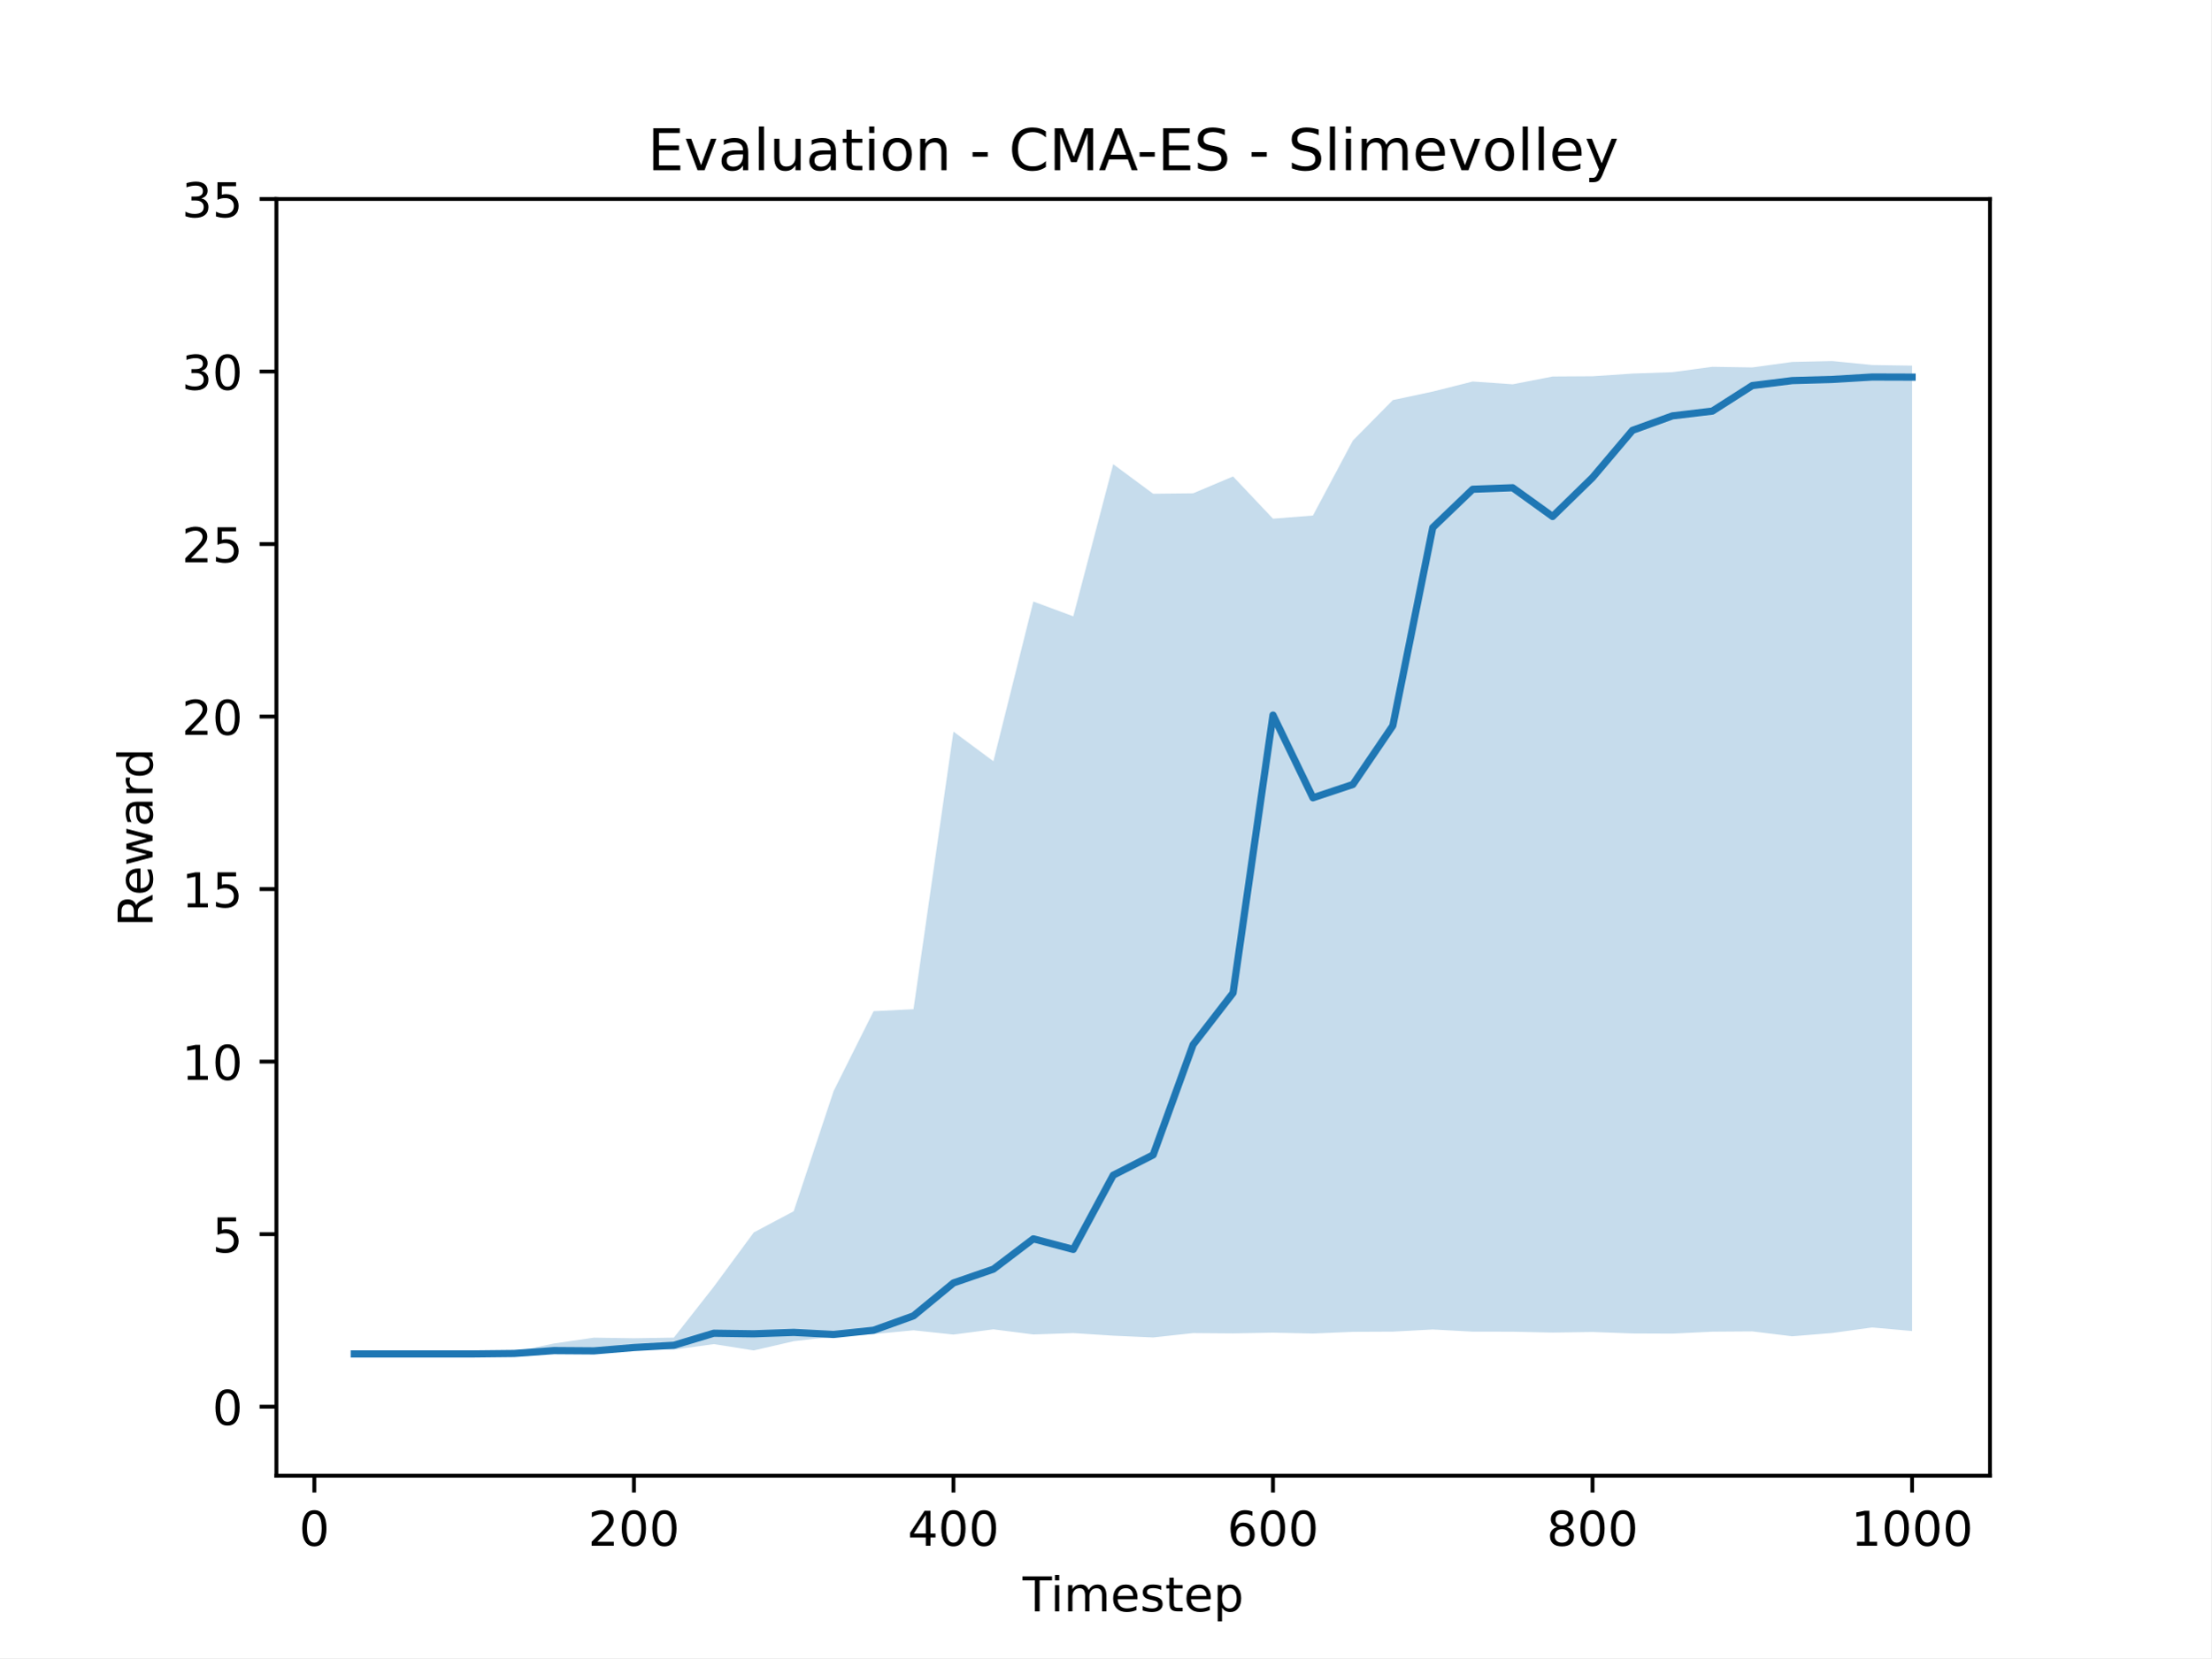
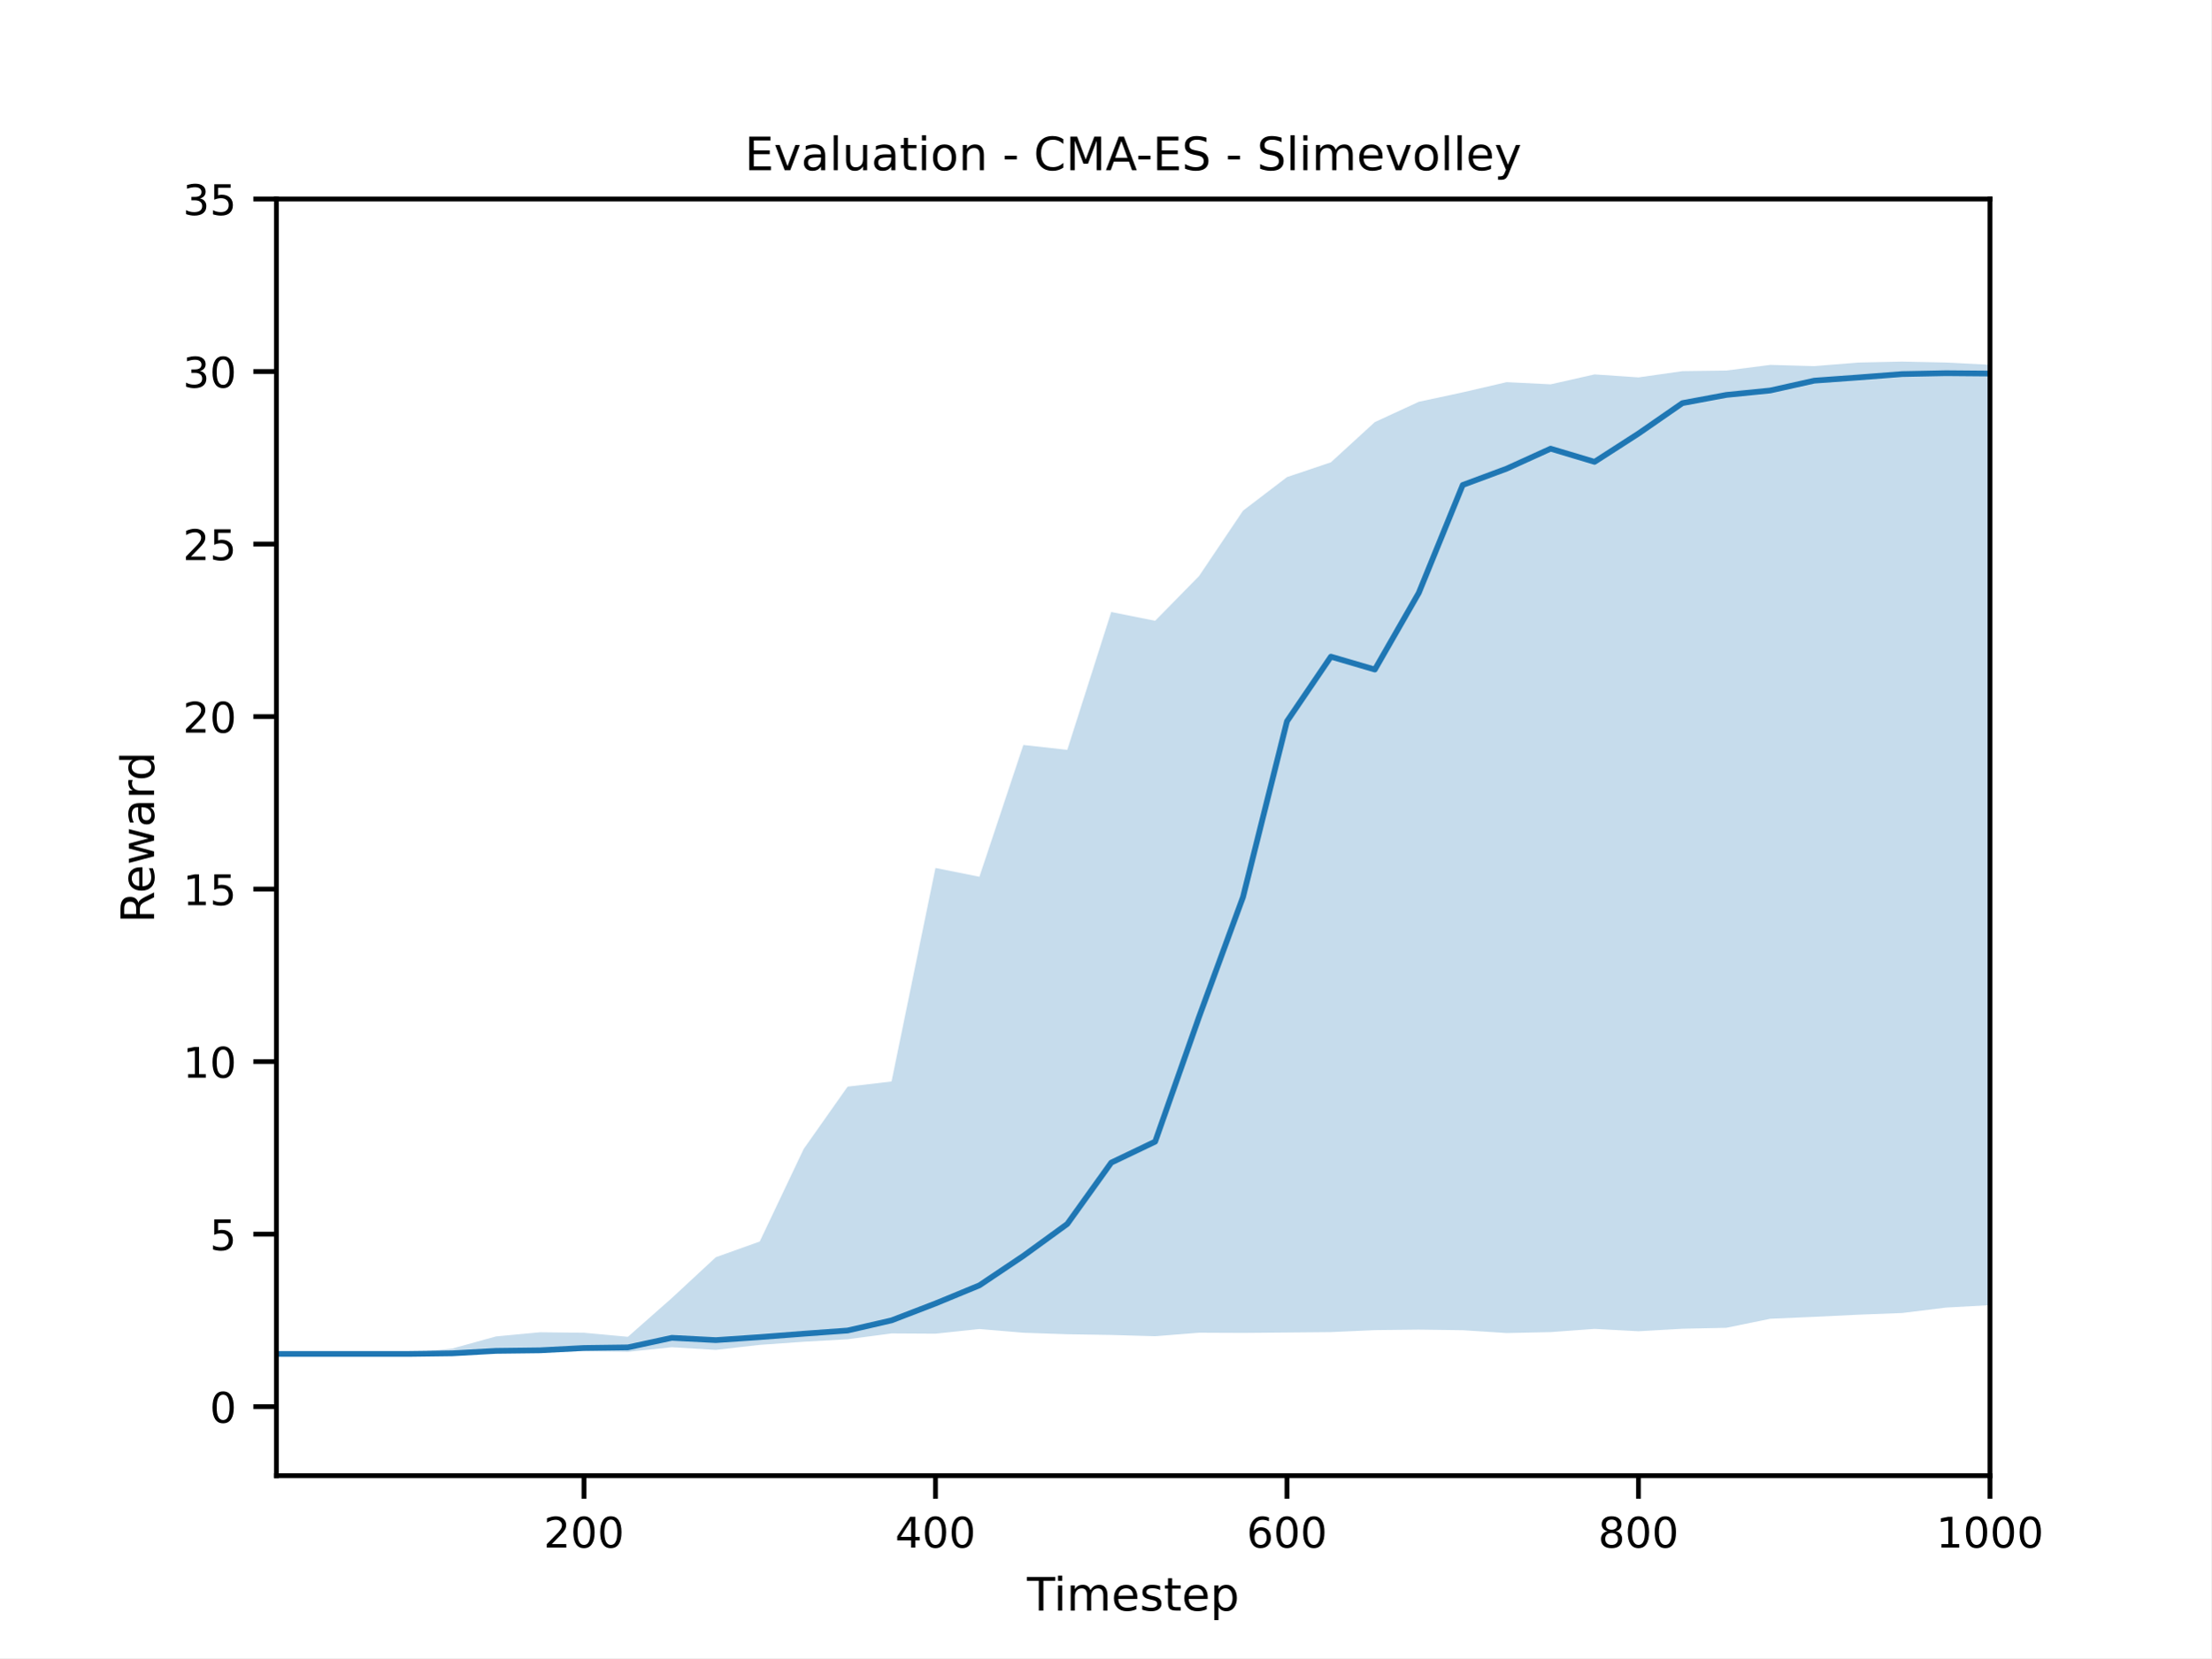
<svg xmlns="http://www.w3.org/2000/svg" xmlns:xlink="http://www.w3.org/1999/xlink" height="345.6pt" version="1.1" viewBox="0 0 460.8 345.6" width="460.8pt">
  <defs>
    <style type="text/css">*{stroke-linecap:butt;stroke-linejoin:round;}</style>
  </defs>
  <g id="figure_1">
    <g id="patch_1">
      <path d="M 0 345.6  L 460.8 345.6  L 460.8 0  L 0 0  z " style="fill:#ffffff;" />
    </g>
    <g id="axes_1">
      <g id="patch_2">
        <path d="M 57.6 307.584  L 414.72 307.584  L 414.72 41.472  L 57.6 41.472  z " style="fill:#ffffff;" />
      </g>
      <g id="PolyCollection_1">
-         <path clip-path="url(#p8dcc3ff7fc)" d="M 73.833 282.201  L 73.833 282.201  L 82.157 282.201  L 90.482 282.227  L 98.806 282.201  L 107.131 282.184  L 115.455 281.865  L 123.78 281.854  L 132.104 281.08  L 140.429 281.316  L 148.753 280.155  L 157.077 281.472  L 165.402 279.553  L 173.726 278.596  L 182.051 278.079  L 190.375 277.274  L 198.7 278.168  L 207.024 277.074  L 215.349 278.146  L 223.673 277.858  L 231.998 278.399  L 240.322 278.771  L 248.647 277.857  L 256.971 277.925  L 265.296 277.768  L 273.62 277.953  L 281.945 277.597  L 290.269 277.556  L 298.594 277.105  L 306.918 277.559  L 315.243 277.571  L 323.567 277.753  L 331.891 277.629  L 340.216 277.935  L 348.54 277.971  L 356.865 277.564  L 365.189 277.504  L 373.514 278.527  L 381.838 277.838  L 390.163 276.682  L 398.487 277.43  L 398.487 76.208  L 398.487 76.208  L 390.163 76.075  L 381.838 75.249  L 373.514 75.435  L 365.189 76.581  L 356.865 76.448  L 348.54 77.567  L 340.216 77.86  L 331.891 78.419  L 323.567 78.472  L 315.243 80.097  L 306.918 79.514  L 298.594 81.61  L 290.269 83.387  L 281.945 91.821  L 273.62 107.45  L 265.296 108.109  L 256.971 99.3  L 248.647 102.817  L 240.322 102.911  L 231.998 96.75  L 223.673 128.456  L 215.349 125.372  L 207.024 158.663  L 198.7 152.49  L 190.375 210.35  L 182.051 210.761  L 173.726 227.406  L 165.402 252.462  L 157.077 256.891  L 148.753 268.188  L 140.429 278.798  L 132.104 278.937  L 123.78 278.807  L 115.455 280.024  L 107.131 281.782  L 98.806 281.951  L 90.482 282.177  L 82.157 282.201  L 73.833 282.201  z " style="fill:#1f77b4;fill-opacity:0.25;" />
+         <path clip-path="url(#p206115d050)" d="M 57.6 282.201  L 57.6 282.201  L 66.757 282.201  L 75.914 282.201  L 85.071 282.201  L 94.228 282.182  L 103.385 282.029  L 112.542 281.901  L 121.698 281.601  L 130.855 281.766  L 140.012 280.81  L 149.169 281.365  L 158.326 280.314  L 167.483 279.669  L 176.64 279.146  L 185.797 277.93  L 194.954 277.984  L 204.111 277.009  L 213.268 277.787  L 222.425 278.103  L 231.582 278.248  L 240.738 278.513  L 249.895 277.782  L 259.052 277.823  L 268.209 277.741  L 277.366 277.656  L 286.523 277.24  L 295.68 277.134  L 304.837 277.258  L 313.994 277.853  L 323.151 277.656  L 332.308 276.982  L 341.465 277.478  L 350.622 276.954  L 359.778 276.756  L 368.935 274.873  L 378.092 274.472  L 387.249 274.027  L 396.406 273.673  L 405.563 272.543  L 414.72 272.034  L 414.72 76.028  L 414.72 76.028  L 405.563 75.555  L 396.406 75.362  L 387.249 75.562  L 378.092 76.307  L 368.935 76.048  L 359.778 77.227  L 350.622 77.354  L 341.465 78.659  L 332.308 78.033  L 323.151 80.104  L 313.994 79.646  L 304.837 81.771  L 295.68 83.741  L 286.523 87.968  L 277.366 96.354  L 268.209 99.441  L 259.052 106.434  L 249.895 120.052  L 240.738 129.385  L 231.582 127.554  L 222.425 156.289  L 213.268 155.271  L 204.111 182.742  L 194.954 180.913  L 185.797 225.415  L 176.64 226.49  L 167.483 239.485  L 158.326 258.775  L 149.169 262.051  L 140.012 270.551  L 130.855 278.634  L 121.698 277.789  L 112.542 277.686  L 103.385 278.552  L 94.228 281.087  L 85.071 282.004  L 75.914 282.185  L 66.757 282.201  L 57.6 282.201  z " style="fill:#1f77b4;fill-opacity:0.25;" />
      </g>
      <g id="matplotlib.axis_1">
        <g id="xtick_1">
          <g id="line2d_1">
            <defs>
-               <path d="M 0 0  L 0 3.5  " id="m8192f57a62" style="stroke:#000000;stroke-width:0.8;" />
+               <path d="M 0 0  L 0 4.8  " id="m06eacb002c" style="stroke:#000000;" />
            </defs>
            <g>
-               <use style="stroke:#000000;stroke-width:0.8;" x="65.508" xlink:href="#m8192f57a62" y="307.584" />
+               <use style="stroke:#000000;" x="121.698" xlink:href="#m06eacb002c" y="307.584" />
            </g>
          </g>
          <g id="text_1">
-             <g transform="translate(62.327 322.1824)scale(0.1 -0.1)">
-               <defs>
+             <g transform="translate(113.3 322.5706)scale(0.088 -0.088)">
+               <defs>
+                 <path d="M 1228 531  L 3431 531  L 3431 0  L 469 0  L 469 531  Q 828 903 1448 1529  Q 2069 2156 2228 2338  Q 2531 2678 2651 2914  Q 2772 3150 2772 3378  Q 2772 3750 2511 3984  Q 2250 4219 1831 4219  Q 1534 4219 1204 4116  Q 875 4013 500 3803  L 500 4441  Q 881 4594 1212 4672  Q 1544 4750 1819 4750  Q 2544 4750 2975 4387  Q 3406 4025 3406 3419  Q 3406 3131 3298 2873  Q 3191 2616 2906 2266  Q 2828 2175 2409 1742  Q 1991 1309 1228 531  z " id="DejaVuSans-32" transform="scale(0.015625)" />
                <path d="M 2034 4250  Q 1547 4250 1301 3770  Q 1056 3291 1056 2328  Q 1056 1369 1301 889  Q 1547 409 2034 409  Q 2525 409 2770 889  Q 3016 1369 3016 2328  Q 3016 3291 2770 3770  Q 2525 4250 2034 4250  z M 2034 4750  Q 2819 4750 3233 4129  Q 3647 3509 3647 2328  Q 3647 1150 3233 529  Q 2819 -91 2034 -91  Q 1250 -91 836 529  Q 422 1150 422 2328  Q 422 3509 836 4129  Q 1250 4750 2034 4750  z " id="DejaVuSans-30" transform="scale(0.015625)" />
              </defs>
-               <use xlink:href="#DejaVuSans-30" />
+               <use xlink:href="#DejaVuSans-32" />
+               <use x="63.623" xlink:href="#DejaVuSans-30" />
+               <use x="127.246" xlink:href="#DejaVuSans-30" />
            </g>
          </g>
        </g>
        <g id="xtick_2">
          <g id="line2d_2">
            <g>
-               <use style="stroke:#000000;stroke-width:0.8;" x="132.104" xlink:href="#m8192f57a62" y="307.584" />
+               <use style="stroke:#000000;" x="194.954" xlink:href="#m06eacb002c" y="307.584" />
            </g>
          </g>
          <g id="text_2">
-             <g transform="translate(122.5603 322.1824)scale(0.1 -0.1)">
-               <defs>
-                 <path d="M 1228 531  L 3431 531  L 3431 0  L 469 0  L 469 531  Q 828 903 1448 1529  Q 2069 2156 2228 2338  Q 2531 2678 2651 2914  Q 2772 3150 2772 3378  Q 2772 3750 2511 3984  Q 2250 4219 1831 4219  Q 1534 4219 1204 4116  Q 875 4013 500 3803  L 500 4441  Q 881 4594 1212 4672  Q 1544 4750 1819 4750  Q 2544 4750 2975 4387  Q 3406 4025 3406 3419  Q 3406 3131 3298 2873  Q 3191 2616 2906 2266  Q 2828 2175 2409 1742  Q 1991 1309 1228 531  z " id="DejaVuSans-32" transform="scale(0.015625)" />
-               </defs>
-               <use xlink:href="#DejaVuSans-32" />
+             <g transform="translate(186.5553 322.5706)scale(0.088 -0.088)">
+               <defs>
+                 <path d="M 2419 4116  L 825 1625  L 2419 1625  L 2419 4116  z M 2253 4666  L 3047 4666  L 3047 1625  L 3713 1625  L 3713 1100  L 3047 1100  L 3047 0  L 2419 0  L 2419 1100  L 313 1100  L 313 1709  L 2253 4666  z " id="DejaVuSans-34" transform="scale(0.015625)" />
+               </defs>
+               <use xlink:href="#DejaVuSans-34" />
              <use x="63.623" xlink:href="#DejaVuSans-30" />
              <use x="127.246" xlink:href="#DejaVuSans-30" />
            </g>
          </g>
        </g>
        <g id="xtick_3">
          <g id="line2d_3">
            <g>
-               <use style="stroke:#000000;stroke-width:0.8;" x="198.7" xlink:href="#m8192f57a62" y="307.584" />
+               <use style="stroke:#000000;" x="268.209" xlink:href="#m06eacb002c" y="307.584" />
            </g>
          </g>
          <g id="text_3">
-             <g transform="translate(189.1561 322.1824)scale(0.1 -0.1)">
-               <defs>
-                 <path d="M 2419 4116  L 825 1625  L 2419 1625  L 2419 4116  z M 2253 4666  L 3047 4666  L 3047 1625  L 3713 1625  L 3713 1100  L 3047 1100  L 3047 0  L 2419 0  L 2419 1100  L 313 1100  L 313 1709  L 2253 4666  z " id="DejaVuSans-34" transform="scale(0.015625)" />
-               </defs>
-               <use xlink:href="#DejaVuSans-34" />
+             <g transform="translate(259.8107 322.5706)scale(0.088 -0.088)">
+               <defs>
+                 <path d="M 2113 2584  Q 1688 2584 1439 2293  Q 1191 2003 1191 1497  Q 1191 994 1439 701  Q 1688 409 2113 409  Q 2538 409 2786 701  Q 3034 994 3034 1497  Q 3034 2003 2786 2293  Q 2538 2584 2113 2584  z M 3366 4563  L 3366 3988  Q 3128 4100 2886 4159  Q 2644 4219 2406 4219  Q 1781 4219 1451 3797  Q 1122 3375 1075 2522  Q 1259 2794 1537 2939  Q 1816 3084 2150 3084  Q 2853 3084 3261 2657  Q 3669 2231 3669 1497  Q 3669 778 3244 343  Q 2819 -91 2113 -91  Q 1303 -91 875 529  Q 447 1150 447 2328  Q 447 3434 972 4092  Q 1497 4750 2381 4750  Q 2619 4750 2861 4703  Q 3103 4656 3366 4563  z " id="DejaVuSans-36" transform="scale(0.015625)" />
+               </defs>
+               <use xlink:href="#DejaVuSans-36" />
              <use x="63.623" xlink:href="#DejaVuSans-30" />
              <use x="127.246" xlink:href="#DejaVuSans-30" />
            </g>
          </g>
        </g>
        <g id="xtick_4">
          <g id="line2d_4">
            <g>
-               <use style="stroke:#000000;stroke-width:0.8;" x="265.296" xlink:href="#m8192f57a62" y="307.584" />
+               <use style="stroke:#000000;" x="341.465" xlink:href="#m06eacb002c" y="307.584" />
            </g>
          </g>
          <g id="text_4">
-             <g transform="translate(255.7519 322.1824)scale(0.1 -0.1)">
-               <defs>
-                 <path d="M 2113 2584  Q 1688 2584 1439 2293  Q 1191 2003 1191 1497  Q 1191 994 1439 701  Q 1688 409 2113 409  Q 2538 409 2786 701  Q 3034 994 3034 1497  Q 3034 2003 2786 2293  Q 2538 2584 2113 2584  z M 3366 4563  L 3366 3988  Q 3128 4100 2886 4159  Q 2644 4219 2406 4219  Q 1781 4219 1451 3797  Q 1122 3375 1075 2522  Q 1259 2794 1537 2939  Q 1816 3084 2150 3084  Q 2853 3084 3261 2657  Q 3669 2231 3669 1497  Q 3669 778 3244 343  Q 2819 -91 2113 -91  Q 1303 -91 875 529  Q 447 1150 447 2328  Q 447 3434 972 4092  Q 1497 4750 2381 4750  Q 2619 4750 2861 4703  Q 3103 4656 3366 4563  z " id="DejaVuSans-36" transform="scale(0.015625)" />
-               </defs>
-               <use xlink:href="#DejaVuSans-36" />
+             <g transform="translate(333.0661 322.5706)scale(0.088 -0.088)">
+               <defs>
+                 <path d="M 2034 2216  Q 1584 2216 1326 1975  Q 1069 1734 1069 1313  Q 1069 891 1326 650  Q 1584 409 2034 409  Q 2484 409 2743 651  Q 3003 894 3003 1313  Q 3003 1734 2745 1975  Q 2488 2216 2034 2216  z M 1403 2484  Q 997 2584 770 2862  Q 544 3141 544 3541  Q 544 4100 942 4425  Q 1341 4750 2034 4750  Q 2731 4750 3128 4425  Q 3525 4100 3525 3541  Q 3525 3141 3298 2862  Q 3072 2584 2669 2484  Q 3125 2378 3379 2068  Q 3634 1759 3634 1313  Q 3634 634 3220 271  Q 2806 -91 2034 -91  Q 1263 -91 848 271  Q 434 634 434 1313  Q 434 1759 690 2068  Q 947 2378 1403 2484  z M 1172 3481  Q 1172 3119 1398 2916  Q 1625 2713 2034 2713  Q 2441 2713 2670 2916  Q 2900 3119 2900 3481  Q 2900 3844 2670 4047  Q 2441 4250 2034 4250  Q 1625 4250 1398 4047  Q 1172 3844 1172 3481  z " id="DejaVuSans-38" transform="scale(0.015625)" />
+               </defs>
+               <use xlink:href="#DejaVuSans-38" />
              <use x="63.623" xlink:href="#DejaVuSans-30" />
              <use x="127.246" xlink:href="#DejaVuSans-30" />
            </g>
          </g>
        </g>
        <g id="xtick_5">
          <g id="line2d_5">
            <g>
-               <use style="stroke:#000000;stroke-width:0.8;" x="331.891" xlink:href="#m8192f57a62" y="307.584" />
+               <use style="stroke:#000000;" x="414.72" xlink:href="#m06eacb002c" y="307.584" />
            </g>
          </g>
          <g id="text_5">
-             <g transform="translate(322.3477 322.1824)scale(0.1 -0.1)">
-               <defs>
-                 <path d="M 2034 2216  Q 1584 2216 1326 1975  Q 1069 1734 1069 1313  Q 1069 891 1326 650  Q 1584 409 2034 409  Q 2484 409 2743 651  Q 3003 894 3003 1313  Q 3003 1734 2745 1975  Q 2488 2216 2034 2216  z M 1403 2484  Q 997 2584 770 2862  Q 544 3141 544 3541  Q 544 4100 942 4425  Q 1341 4750 2034 4750  Q 2731 4750 3128 4425  Q 3525 4100 3525 3541  Q 3525 3141 3298 2862  Q 3072 2584 2669 2484  Q 3125 2378 3379 2068  Q 3634 1759 3634 1313  Q 3634 634 3220 271  Q 2806 -91 2034 -91  Q 1263 -91 848 271  Q 434 634 434 1313  Q 434 1759 690 2068  Q 947 2378 1403 2484  z M 1172 3481  Q 1172 3119 1398 2916  Q 1625 2713 2034 2713  Q 2441 2713 2670 2916  Q 2900 3119 2900 3481  Q 2900 3844 2670 4047  Q 2441 4250 2034 4250  Q 1625 4250 1398 4047  Q 1172 3844 1172 3481  z " id="DejaVuSans-38" transform="scale(0.015625)" />
-               </defs>
-               <use xlink:href="#DejaVuSans-38" />
-               <use x="63.623" xlink:href="#DejaVuSans-30" />
-               <use x="127.246" xlink:href="#DejaVuSans-30" />
-             </g>
-           </g>
-         </g>
-         <g id="xtick_6">
-           <g id="line2d_6">
-             <g>
-               <use style="stroke:#000000;stroke-width:0.8;" x="398.487" xlink:href="#m8192f57a62" y="307.584" />
-             </g>
-           </g>
-           <g id="text_6">
-             <g transform="translate(385.7623 322.1824)scale(0.1 -0.1)">
+             <g transform="translate(403.522 322.5706)scale(0.088 -0.088)">
              <defs>
                <path d="M 794 531  L 1825 531  L 1825 4091  L 703 3866  L 703 4441  L 1819 4666  L 2450 4666  L 2450 531  L 3481 531  L 3481 0  L 794 0  L 794 531  z " id="DejaVuSans-31" transform="scale(0.015625)" />
              </defs>
              <use xlink:href="#DejaVuSans-31" />
              <use x="63.623" xlink:href="#DejaVuSans-30" />
              <use x="127.246" xlink:href="#DejaVuSans-30" />
              <use x="190.869" xlink:href="#DejaVuSans-30" />
            </g>
          </g>
        </g>
-         <g id="text_7">
-           <g transform="translate(213.1108 335.8606)scale(0.1 -0.1)">
+         <g id="text_6">
+           <g transform="translate(214.0327 335.6952)scale(0.096 -0.096)">
            <defs>
              <path d="M -19 4666  L 3928 4666  L 3928 4134  L 2272 4134  L 2272 0  L 1638 0  L 1638 4134  L -19 4134  L -19 4666  z " id="DejaVuSans-54" transform="scale(0.015625)" />
              <path d="M 603 3500  L 1178 3500  L 1178 0  L 603 0  L 603 3500  z M 603 4863  L 1178 4863  L 1178 4134  L 603 4134  L 603 4863  z " id="DejaVuSans-69" transform="scale(0.015625)" />
              <path d="M 3328 2828  Q 3544 3216 3844 3400  Q 4144 3584 4550 3584  Q 5097 3584 5394 3201  Q 5691 2819 5691 2113  L 5691 0  L 5113 0  L 5113 2094  Q 5113 2597 4934 2840  Q 4756 3084 4391 3084  Q 3944 3084 3684 2787  Q 3425 2491 3425 1978  L 3425 0  L 2847 0  L 2847 2094  Q 2847 2600 2669 2842  Q 2491 3084 2119 3084  Q 1678 3084 1418 2786  Q 1159 2488 1159 1978  L 1159 0  L 581 0  L 581 3500  L 1159 3500  L 1159 2956  Q 1356 3278 1631 3431  Q 1906 3584 2284 3584  Q 2666 3584 2933 3390  Q 3200 3197 3328 2828  z " id="DejaVuSans-6d" transform="scale(0.015625)" />
              <path d="M 3597 1894  L 3597 1613  L 953 1613  Q 991 1019 1311 708  Q 1631 397 2203 397  Q 2534 397 2845 478  Q 3156 559 3463 722  L 3463 178  Q 3153 47 2828 -22  Q 2503 -91 2169 -91  Q 1331 -91 842 396  Q 353 884 353 1716  Q 353 2575 817 3079  Q 1281 3584 2069 3584  Q 2775 3584 3186 3129  Q 3597 2675 3597 1894  z M 3022 2063  Q 3016 2534 2758 2815  Q 2500 3097 2075 3097  Q 1594 3097 1305 2825  Q 1016 2553 972 2059  L 3022 2063  z " id="DejaVuSans-65" transform="scale(0.015625)" />
              <path d="M 2834 3397  L 2834 2853  Q 2591 2978 2328 3040  Q 2066 3103 1784 3103  Q 1356 3103 1142 2972  Q 928 2841 928 2578  Q 928 2378 1081 2264  Q 1234 2150 1697 2047  L 1894 2003  Q 2506 1872 2764 1633  Q 3022 1394 3022 966  Q 3022 478 2636 193  Q 2250 -91 1575 -91  Q 1294 -91 989 -36  Q 684 19 347 128  L 347 722  Q 666 556 975 473  Q 1284 391 1588 391  Q 1994 391 2212 530  Q 2431 669 2431 922  Q 2431 1156 2273 1281  Q 2116 1406 1581 1522  L 1381 1569  Q 847 1681 609 1914  Q 372 2147 372 2553  Q 372 3047 722 3315  Q 1072 3584 1716 3584  Q 2034 3584 2315 3537  Q 2597 3491 2834 3397  z " id="DejaVuSans-73" transform="scale(0.015625)" />
              <path d="M 1172 4494  L 1172 3500  L 2356 3500  L 2356 3053  L 1172 3053  L 1172 1153  Q 1172 725 1289 603  Q 1406 481 1766 481  L 2356 481  L 2356 0  L 1766 0  Q 1100 0 847 248  Q 594 497 594 1153  L 594 3053  L 172 3053  L 172 3500  L 594 3500  L 594 4494  L 1172 4494  z " id="DejaVuSans-74" transform="scale(0.015625)" />
              <path d="M 1159 525  L 1159 -1331  L 581 -1331  L 581 3500  L 1159 3500  L 1159 2969  Q 1341 3281 1617 3432  Q 1894 3584 2278 3584  Q 2916 3584 3314 3078  Q 3713 2572 3713 1747  Q 3713 922 3314 415  Q 2916 -91 2278 -91  Q 1894 -91 1617 61  Q 1341 213 1159 525  z M 3116 1747  Q 3116 2381 2855 2742  Q 2594 3103 2138 3103  Q 1681 3103 1420 2742  Q 1159 2381 1159 1747  Q 1159 1113 1420 752  Q 1681 391 2138 391  Q 2594 391 2855 752  Q 3116 1113 3116 1747  z " id="DejaVuSans-70" transform="scale(0.015625)" />
            </defs>
            <use xlink:href="#DejaVuSans-54" />
            <use x="57.959" xlink:href="#DejaVuSans-69" />
            <use x="85.742" xlink:href="#DejaVuSans-6d" />
            <use x="183.154" xlink:href="#DejaVuSans-65" />
            <use x="244.678" xlink:href="#DejaVuSans-73" />
            <use x="296.777" xlink:href="#DejaVuSans-74" />
            <use x="335.986" xlink:href="#DejaVuSans-65" />
            <use x="397.51" xlink:href="#DejaVuSans-70" />
          </g>
        </g>
      </g>
      <g id="matplotlib.axis_2">
        <g id="ytick_1">
+           <g id="line2d_6">
+             <defs>
+               <path d="M 0 0  L -4.8 0  " id="m36f461ddc2" style="stroke:#000000;" />
+             </defs>
+             <g>
+               <use style="stroke:#000000;" x="57.6" xlink:href="#m36f461ddc2" y="293.2" />
+             </g>
+           </g>
+           <g id="text_7">
+             <g transform="translate(43.701 296.5429)scale(0.088 -0.088)">
+               <use xlink:href="#DejaVuSans-30" />
+             </g>
+           </g>
+         </g>
+         <g id="ytick_2">
          <g id="line2d_7">
-             <defs>
-               <path d="M 0 0  L -3.5 0  " id="m519f5d086d" style="stroke:#000000;stroke-width:0.8;" />
-             </defs>
-             <g>
-               <use style="stroke:#000000;stroke-width:0.8;" x="57.6" xlink:href="#m519f5d086d" y="293.2" />
+             <g>
+               <use style="stroke:#000000;" x="57.6" xlink:href="#m36f461ddc2" y="257.238" />
            </g>
          </g>
          <g id="text_8">
-             <g transform="translate(44.2375 296.9988)scale(0.1 -0.1)">
-               <use xlink:href="#DejaVuSans-30" />
-             </g>
-           </g>
-         </g>
-         <g id="ytick_2">
+             <g transform="translate(43.701 260.5818)scale(0.088 -0.088)">
+               <defs>
+                 <path d="M 691 4666  L 3169 4666  L 3169 4134  L 1269 4134  L 1269 2991  Q 1406 3038 1543 3061  Q 1681 3084 1819 3084  Q 2600 3084 3056 2656  Q 3513 2228 3513 1497  Q 3513 744 3044 326  Q 2575 -91 1722 -91  Q 1428 -91 1123 -41  Q 819 9 494 109  L 494 744  Q 775 591 1075 516  Q 1375 441 1709 441  Q 2250 441 2565 725  Q 2881 1009 2881 1497  Q 2881 1984 2565 2268  Q 2250 2553 1709 2553  Q 1456 2553 1204 2497  Q 953 2441 691 2322  L 691 4666  z " id="DejaVuSans-35" transform="scale(0.015625)" />
+               </defs>
+               <use xlink:href="#DejaVuSans-35" />
+             </g>
+           </g>
+         </g>
+         <g id="ytick_3">
          <g id="line2d_8">
            <g>
-               <use style="stroke:#000000;stroke-width:0.8;" x="57.6" xlink:href="#m519f5d086d" y="257.238" />
+               <use style="stroke:#000000;" x="57.6" xlink:href="#m36f461ddc2" y="221.277" />
            </g>
          </g>
          <g id="text_9">
-             <g transform="translate(44.2375 261.0377)scale(0.1 -0.1)">
-               <defs>
-                 <path d="M 691 4666  L 3169 4666  L 3169 4134  L 1269 4134  L 1269 2991  Q 1406 3038 1543 3061  Q 1681 3084 1819 3084  Q 2600 3084 3056 2656  Q 3513 2228 3513 1497  Q 3513 744 3044 326  Q 2575 -91 1722 -91  Q 1428 -91 1123 -41  Q 819 9 494 109  L 494 744  Q 775 591 1075 516  Q 1375 441 1709 441  Q 2250 441 2565 725  Q 2881 1009 2881 1497  Q 2881 1984 2565 2268  Q 2250 2553 1709 2553  Q 1456 2553 1204 2497  Q 953 2441 691 2322  L 691 4666  z " id="DejaVuSans-35" transform="scale(0.015625)" />
-               </defs>
-               <use xlink:href="#DejaVuSans-35" />
-             </g>
-           </g>
-         </g>
-         <g id="ytick_3">
+             <g transform="translate(38.102 224.6207)scale(0.088 -0.088)">
+               <use xlink:href="#DejaVuSans-31" />
+               <use x="63.623" xlink:href="#DejaVuSans-30" />
+             </g>
+           </g>
+         </g>
+         <g id="ytick_4">
          <g id="line2d_9">
            <g>
-               <use style="stroke:#000000;stroke-width:0.8;" x="57.6" xlink:href="#m519f5d086d" y="221.277" />
+               <use style="stroke:#000000;" x="57.6" xlink:href="#m36f461ddc2" y="185.316" />
            </g>
          </g>
          <g id="text_10">
-             <g transform="translate(37.875 225.0766)scale(0.1 -0.1)">
-               <use xlink:href="#DejaVuSans-31" />
-               <use x="63.623" xlink:href="#DejaVuSans-30" />
-             </g>
-           </g>
-         </g>
-         <g id="ytick_4">
-           <g id="line2d_10">
-             <g>
-               <use style="stroke:#000000;stroke-width:0.8;" x="57.6" xlink:href="#m519f5d086d" y="185.316" />
-             </g>
-           </g>
-           <g id="text_11">
-             <g transform="translate(37.875 189.1155)scale(0.1 -0.1)">
+             <g transform="translate(38.102 188.6596)scale(0.088 -0.088)">
              <use xlink:href="#DejaVuSans-31" />
              <use x="63.623" xlink:href="#DejaVuSans-35" />
            </g>
          </g>
        </g>
        <g id="ytick_5">
+           <g id="line2d_10">
+             <g>
+               <use style="stroke:#000000;" x="57.6" xlink:href="#m36f461ddc2" y="149.355" />
+             </g>
+           </g>
+           <g id="text_11">
+             <g transform="translate(38.102 152.6986)scale(0.088 -0.088)">
+               <use xlink:href="#DejaVuSans-32" />
+               <use x="63.623" xlink:href="#DejaVuSans-30" />
+             </g>
+           </g>
+         </g>
+         <g id="ytick_6">
          <g id="line2d_11">
            <g>
-               <use style="stroke:#000000;stroke-width:0.8;" x="57.6" xlink:href="#m519f5d086d" y="149.355" />
+               <use style="stroke:#000000;" x="57.6" xlink:href="#m36f461ddc2" y="113.394" />
            </g>
          </g>
          <g id="text_12">
-             <g transform="translate(37.875 153.1545)scale(0.1 -0.1)">
-               <use xlink:href="#DejaVuSans-32" />
-               <use x="63.623" xlink:href="#DejaVuSans-30" />
-             </g>
-           </g>
-         </g>
-         <g id="ytick_6">
-           <g id="line2d_12">
-             <g>
-               <use style="stroke:#000000;stroke-width:0.8;" x="57.6" xlink:href="#m519f5d086d" y="113.394" />
-             </g>
-           </g>
-           <g id="text_13">
-             <g transform="translate(37.875 117.1934)scale(0.1 -0.1)">
+             <g transform="translate(38.102 116.7375)scale(0.088 -0.088)">
              <use xlink:href="#DejaVuSans-32" />
              <use x="63.623" xlink:href="#DejaVuSans-35" />
            </g>
          </g>
        </g>
        <g id="ytick_7">
+           <g id="line2d_12">
+             <g>
+               <use style="stroke:#000000;" x="57.6" xlink:href="#m36f461ddc2" y="77.433" />
+             </g>
+           </g>
+           <g id="text_13">
+             <g transform="translate(38.102 80.77639)scale(0.088 -0.088)">
+               <defs>
+                 <path d="M 2597 2516  Q 3050 2419 3304 2112  Q 3559 1806 3559 1356  Q 3559 666 3084 287  Q 2609 -91 1734 -91  Q 1441 -91 1130 -33  Q 819 25 488 141  L 488 750  Q 750 597 1062 519  Q 1375 441 1716 441  Q 2309 441 2620 675  Q 2931 909 2931 1356  Q 2931 1769 2642 2001  Q 2353 2234 1838 2234  L 1294 2234  L 1294 2753  L 1863 2753  Q 2328 2753 2575 2939  Q 2822 3125 2822 3475  Q 2822 3834 2567 4026  Q 2313 4219 1838 4219  Q 1578 4219 1281 4162  Q 984 4106 628 3988  L 628 4550  Q 988 4650 1302 4700  Q 1616 4750 1894 4750  Q 2613 4750 3031 4423  Q 3450 4097 3450 3541  Q 3450 3153 3228 2886  Q 3006 2619 2597 2516  z " id="DejaVuSans-33" transform="scale(0.015625)" />
+               </defs>
+               <use xlink:href="#DejaVuSans-33" />
+               <use x="63.623" xlink:href="#DejaVuSans-30" />
+             </g>
+           </g>
+         </g>
+         <g id="ytick_8">
          <g id="line2d_13">
            <g>
-               <use style="stroke:#000000;stroke-width:0.8;" x="57.6" xlink:href="#m519f5d086d" y="77.433" />
+               <use style="stroke:#000000;" x="57.6" xlink:href="#m36f461ddc2" y="41.472" />
            </g>
          </g>
          <g id="text_14">
-             <g transform="translate(37.875 81.2323)scale(0.1 -0.1)">
-               <defs>
-                 <path d="M 2597 2516  Q 3050 2419 3304 2112  Q 3559 1806 3559 1356  Q 3559 666 3084 287  Q 2609 -91 1734 -91  Q 1441 -91 1130 -33  Q 819 25 488 141  L 488 750  Q 750 597 1062 519  Q 1375 441 1716 441  Q 2309 441 2620 675  Q 2931 909 2931 1356  Q 2931 1769 2642 2001  Q 2353 2234 1838 2234  L 1294 2234  L 1294 2753  L 1863 2753  Q 2328 2753 2575 2939  Q 2822 3125 2822 3475  Q 2822 3834 2567 4026  Q 2313 4219 1838 4219  Q 1578 4219 1281 4162  Q 984 4106 628 3988  L 628 4550  Q 988 4650 1302 4700  Q 1616 4750 1894 4750  Q 2613 4750 3031 4423  Q 3450 4097 3450 3541  Q 3450 3153 3228 2886  Q 3006 2619 2597 2516  z " id="DejaVuSans-33" transform="scale(0.015625)" />
-               </defs>
-               <use xlink:href="#DejaVuSans-33" />
-               <use x="63.623" xlink:href="#DejaVuSans-30" />
-             </g>
-           </g>
-         </g>
-         <g id="ytick_8">
-           <g id="line2d_14">
-             <g>
-               <use style="stroke:#000000;stroke-width:0.8;" x="57.6" xlink:href="#m519f5d086d" y="41.472" />
-             </g>
-           </g>
-           <g id="text_15">
-             <g transform="translate(37.875 45.27122)scale(0.1 -0.1)">
+             <g transform="translate(38.102 44.81531)scale(0.088 -0.088)">
              <use xlink:href="#DejaVuSans-33" />
              <use x="63.623" xlink:href="#DejaVuSans-35" />
            </g>
          </g>
        </g>
-         <g id="text_16">
-           <g transform="translate(31.79531 193.1491)rotate(-90)scale(0.1 -0.1)">
+         <g id="text_15">
+           <g transform="translate(32.1055 192.4042)rotate(-90)scale(0.096 -0.096)">
            <defs>
              <path d="M 2841 2188  Q 3044 2119 3236 1894  Q 3428 1669 3622 1275  L 4263 0  L 3584 0  L 2988 1197  Q 2756 1666 2539 1819  Q 2322 1972 1947 1972  L 1259 1972  L 1259 0  L 628 0  L 628 4666  L 2053 4666  Q 2853 4666 3247 4331  Q 3641 3997 3641 3322  Q 3641 2881 3436 2590  Q 3231 2300 2841 2188  z M 1259 4147  L 1259 2491  L 2053 2491  Q 2509 2491 2742 2702  Q 2975 2913 2975 3322  Q 2975 3731 2742 3939  Q 2509 4147 2053 4147  L 1259 4147  z " id="DejaVuSans-52" transform="scale(0.015625)" />
              <path d="M 269 3500  L 844 3500  L 1563 769  L 2278 3500  L 2956 3500  L 3675 769  L 4391 3500  L 4966 3500  L 4050 0  L 3372 0  L 2619 2869  L 1863 0  L 1184 0  L 269 3500  z " id="DejaVuSans-77" transform="scale(0.015625)" />
              <path d="M 2194 1759  Q 1497 1759 1228 1600  Q 959 1441 959 1056  Q 959 750 1161 570  Q 1363 391 1709 391  Q 2188 391 2477 730  Q 2766 1069 2766 1631  L 2766 1759  L 2194 1759  z M 3341 1997  L 3341 0  L 2766 0  L 2766 531  Q 2569 213 2275 61  Q 1981 -91 1556 -91  Q 1019 -91 701 211  Q 384 513 384 1019  Q 384 1609 779 1909  Q 1175 2209 1959 2209  L 2766 2209  L 2766 2266  Q 2766 2663 2505 2880  Q 2244 3097 1772 3097  Q 1472 3097 1187 3025  Q 903 2953 641 2809  L 641 3341  Q 956 3463 1253 3523  Q 1550 3584 1831 3584  Q 2591 3584 2966 3190  Q 3341 2797 3341 1997  z " id="DejaVuSans-61" transform="scale(0.015625)" />
              <path d="M 2631 2963  Q 2534 3019 2420 3045  Q 2306 3072 2169 3072  Q 1681 3072 1420 2755  Q 1159 2438 1159 1844  L 1159 0  L 581 0  L 581 3500  L 1159 3500  L 1159 2956  Q 1341 3275 1631 3429  Q 1922 3584 2338 3584  Q 2397 3584 2469 3576  Q 2541 3569 2628 3553  L 2631 2963  z " id="DejaVuSans-72" transform="scale(0.015625)" />
              <path d="M 2906 2969  L 2906 4863  L 3481 4863  L 3481 0  L 2906 0  L 2906 525  Q 2725 213 2448 61  Q 2172 -91 1784 -91  Q 1150 -91 751 415  Q 353 922 353 1747  Q 353 2572 751 3078  Q 1150 3584 1784 3584  Q 2172 3584 2448 3432  Q 2725 3281 2906 2969  z M 947 1747  Q 947 1113 1208 752  Q 1469 391 1925 391  Q 2381 391 2643 752  Q 2906 1113 2906 1747  Q 2906 2381 2643 2742  Q 2381 3103 1925 3103  Q 1469 3103 1208 2742  Q 947 2381 947 1747  z " id="DejaVuSans-64" transform="scale(0.015625)" />
            </defs>
            <use xlink:href="#DejaVuSans-52" />
            <use x="64.982" xlink:href="#DejaVuSans-65" />
            <use x="126.506" xlink:href="#DejaVuSans-77" />
            <use x="208.293" xlink:href="#DejaVuSans-61" />
            <use x="269.572" xlink:href="#DejaVuSans-72" />
            <use x="308.936" xlink:href="#DejaVuSans-64" />
          </g>
        </g>
      </g>
-       <g id="line2d_15">
-         <path clip-path="url(#p8dcc3ff7fc)" d="M 73.833 282.201  L 82.157 282.201  L 90.482 282.201  L 98.806 282.201  L 107.131 282.108  L 115.455 281.507  L 123.78 281.566  L 132.104 280.869  L 140.429 280.4  L 148.753 277.886  L 157.077 278.008  L 165.402 277.713  L 173.726 278.145  L 182.051 277.266  L 190.375 274.267  L 198.7 267.405  L 207.024 264.535  L 215.349 258.211  L 223.673 260.417  L 231.998 244.95  L 240.322 240.717  L 248.647 217.736  L 256.971 206.959  L 265.296 149.046  L 273.62 166.281  L 281.945 163.51  L 290.269 151.258  L 298.594 109.96  L 306.918 101.973  L 315.243 101.66  L 323.567 107.649  L 331.891 99.532  L 340.216 89.694  L 348.54 86.68  L 356.865 85.682  L 365.189 80.361  L 373.514 79.325  L 381.838 79.085  L 390.163 78.579  L 398.487 78.605  " style="fill:none;stroke:#1f77b4;stroke-linecap:square;stroke-width:1.5;" />
+       <g id="line2d_14">
+         <path clip-path="url(#p206115d050)" d="M 57.6 282.201  L 66.757 282.201  L 75.914 282.201  L 85.071 282.201  L 94.228 282.08  L 103.385 281.566  L 112.542 281.451  L 121.698 280.965  L 130.855 280.838  L 140.012 278.845  L 149.169 279.325  L 158.326 278.701  L 167.483 277.991  L 176.64 277.324  L 185.797 275.209  L 194.954 271.688  L 204.111 267.908  L 213.268 261.767  L 222.425 255.112  L 231.582 242.333  L 240.738 237.952  L 249.895 211.928  L 259.052 186.952  L 268.209 150.342  L 277.366 136.866  L 286.523 139.55  L 295.68 123.572  L 304.837 101.085  L 313.994 97.678  L 323.151 93.517  L 332.308 96.259  L 341.465 90.361  L 350.622 84.017  L 359.778 82.31  L 368.935 81.385  L 378.092 79.337  L 387.249 78.674  L 396.406 77.966  L 405.563 77.78  L 414.72 77.86  " style="fill:none;stroke:#1f77b4;stroke-linecap:square;stroke-width:1.2;" />
      </g>
      <g id="patch_3">
-         <path d="M 57.6 307.584  L 57.6 41.472  " style="fill:none;stroke:#000000;stroke-linecap:square;stroke-linejoin:miter;stroke-width:0.8;" />
+         <path d="M 57.6 307.584  L 57.6 41.472  " style="fill:none;stroke:#000000;stroke-linecap:square;stroke-linejoin:miter;" />
      </g>
      <g id="patch_4">
-         <path d="M 414.72 307.584  L 414.72 41.472  " style="fill:none;stroke:#000000;stroke-linecap:square;stroke-linejoin:miter;stroke-width:0.8;" />
+         <path d="M 414.72 307.584  L 414.72 41.472  " style="fill:none;stroke:#000000;stroke-linecap:square;stroke-linejoin:miter;" />
      </g>
      <g id="patch_5">
-         <path d="M 57.6 307.584  L 414.72 307.584  " style="fill:none;stroke:#000000;stroke-linecap:square;stroke-linejoin:miter;stroke-width:0.8;" />
+         <path d="M 57.6 307.584  L 414.72 307.584  " style="fill:none;stroke:#000000;stroke-linecap:square;stroke-linejoin:miter;" />
      </g>
      <g id="patch_6">
-         <path d="M 57.6 41.472  L 414.72 41.472  " style="fill:none;stroke:#000000;stroke-linecap:square;stroke-linejoin:miter;stroke-width:0.8;" />
-       </g>
-       <g id="text_17">
-         <g transform="translate(134.9653 35.472)scale(0.12 -0.12)">
+         <path d="M 57.6 41.472  L 414.72 41.472  " style="fill:none;stroke:#000000;stroke-linecap:square;stroke-linejoin:miter;" />
+       </g>
+       <g id="text_16">
+         <g transform="translate(155.2043 35.472)scale(0.096 -0.096)">
          <defs>
            <path d="M 628 4666  L 3578 4666  L 3578 4134  L 1259 4134  L 1259 2753  L 3481 2753  L 3481 2222  L 1259 2222  L 1259 531  L 3634 531  L 3634 0  L 628 0  L 628 4666  z " id="DejaVuSans-45" transform="scale(0.015625)" />
            <path d="M 191 3500  L 800 3500  L 1894 563  L 2988 3500  L 3597 3500  L 2284 0  L 1503 0  L 191 3500  z " id="DejaVuSans-76" transform="scale(0.015625)" />
            <path d="M 603 4863  L 1178 4863  L 1178 0  L 603 0  L 603 4863  z " id="DejaVuSans-6c" transform="scale(0.015625)" />
            <path d="M 544 1381  L 544 3500  L 1119 3500  L 1119 1403  Q 1119 906 1312 657  Q 1506 409 1894 409  Q 2359 409 2629 706  Q 2900 1003 2900 1516  L 2900 3500  L 3475 3500  L 3475 0  L 2900 0  L 2900 538  Q 2691 219 2414 64  Q 2138 -91 1772 -91  Q 1169 -91 856 284  Q 544 659 544 1381  z M 1991 3584  L 1991 3584  z " id="DejaVuSans-75" transform="scale(0.015625)" />
            <path d="M 1959 3097  Q 1497 3097 1228 2736  Q 959 2375 959 1747  Q 959 1119 1226 758  Q 1494 397 1959 397  Q 2419 397 2687 759  Q 2956 1122 2956 1747  Q 2956 2369 2687 2733  Q 2419 3097 1959 3097  z M 1959 3584  Q 2709 3584 3137 3096  Q 3566 2609 3566 1747  Q 3566 888 3137 398  Q 2709 -91 1959 -91  Q 1206 -91 779 398  Q 353 888 353 1747  Q 353 2609 779 3096  Q 1206 3584 1959 3584  z " id="DejaVuSans-6f" transform="scale(0.015625)" />
            <path d="M 3513 2113  L 3513 0  L 2938 0  L 2938 2094  Q 2938 2591 2744 2837  Q 2550 3084 2163 3084  Q 1697 3084 1428 2787  Q 1159 2491 1159 1978  L 1159 0  L 581 0  L 581 3500  L 1159 3500  L 1159 2956  Q 1366 3272 1645 3428  Q 1925 3584 2291 3584  Q 2894 3584 3203 3211  Q 3513 2838 3513 2113  z " id="DejaVuSans-6e" transform="scale(0.015625)" />
            <path id="DejaVuSans-20" transform="scale(0.015625)" />
            <path d="M 313 2009  L 1997 2009  L 1997 1497  L 313 1497  L 313 2009  z " id="DejaVuSans-2d" transform="scale(0.015625)" />
            <path d="M 4122 4306  L 4122 3641  Q 3803 3938 3442 4084  Q 3081 4231 2675 4231  Q 1875 4231 1450 3742  Q 1025 3253 1025 2328  Q 1025 1406 1450 917  Q 1875 428 2675 428  Q 3081 428 3442 575  Q 3803 722 4122 1019  L 4122 359  Q 3791 134 3420 21  Q 3050 -91 2638 -91  Q 1578 -91 968 557  Q 359 1206 359 2328  Q 359 3453 968 4101  Q 1578 4750 2638 4750  Q 3056 4750 3426 4639  Q 3797 4528 4122 4306  z " id="DejaVuSans-43" transform="scale(0.015625)" />
            <path d="M 628 4666  L 1569 4666  L 2759 1491  L 3956 4666  L 4897 4666  L 4897 0  L 4281 0  L 4281 4097  L 3078 897  L 2444 897  L 1241 4097  L 1241 0  L 628 0  L 628 4666  z " id="DejaVuSans-4d" transform="scale(0.015625)" />
            <path d="M 2188 4044  L 1331 1722  L 3047 1722  L 2188 4044  z M 1831 4666  L 2547 4666  L 4325 0  L 3669 0  L 3244 1197  L 1141 1197  L 716 0  L 50 0  L 1831 4666  z " id="DejaVuSans-41" transform="scale(0.015625)" />
            <path d="M 3425 4513  L 3425 3897  Q 3066 4069 2747 4153  Q 2428 4238 2131 4238  Q 1616 4238 1336 4038  Q 1056 3838 1056 3469  Q 1056 3159 1242 3001  Q 1428 2844 1947 2747  L 2328 2669  Q 3034 2534 3370 2195  Q 3706 1856 3706 1288  Q 3706 609 3251 259  Q 2797 -91 1919 -91  Q 1588 -91 1214 -16  Q 841 59 441 206  L 441 856  Q 825 641 1194 531  Q 1563 422 1919 422  Q 2459 422 2753 634  Q 3047 847 3047 1241  Q 3047 1584 2836 1778  Q 2625 1972 2144 2069  L 1759 2144  Q 1053 2284 737 2584  Q 422 2884 422 3419  Q 422 4038 858 4394  Q 1294 4750 2059 4750  Q 2388 4750 2728 4690  Q 3069 4631 3425 4513  z " id="DejaVuSans-53" transform="scale(0.015625)" />
            <path d="M 2059 -325  Q 1816 -950 1584 -1140  Q 1353 -1331 966 -1331  L 506 -1331  L 506 -850  L 844 -850  Q 1081 -850 1212 -737  Q 1344 -625 1503 -206  L 1606 56  L 191 3500  L 800 3500  L 1894 763  L 2988 3500  L 3597 3500  L 2059 -325  z " id="DejaVuSans-79" transform="scale(0.015625)" />
          </defs>
          <use xlink:href="#DejaVuSans-45" />
          <use x="63.184" xlink:href="#DejaVuSans-76" />
          <use x="122.363" xlink:href="#DejaVuSans-61" />
          <use x="183.643" xlink:href="#DejaVuSans-6c" />
          <use x="211.426" xlink:href="#DejaVuSans-75" />
          <use x="274.805" xlink:href="#DejaVuSans-61" />
          <use x="336.084" xlink:href="#DejaVuSans-74" />
          <use x="375.293" xlink:href="#DejaVuSans-69" />
          <use x="403.076" xlink:href="#DejaVuSans-6f" />
          <use x="464.258" xlink:href="#DejaVuSans-6e" />
          <use x="527.637" xlink:href="#DejaVuSans-20" />
          <use x="559.424" xlink:href="#DejaVuSans-2d" />
          <use x="595.508" xlink:href="#DejaVuSans-20" />
          <use x="627.295" xlink:href="#DejaVuSans-43" />
          <use x="697.119" xlink:href="#DejaVuSans-4d" />
          <use x="783.398" xlink:href="#DejaVuSans-41" />
          <use x="849.557" xlink:href="#DejaVuSans-2d" />
          <use x="885.641" xlink:href="#DejaVuSans-45" />
          <use x="948.824" xlink:href="#DejaVuSans-53" />
          <use x="1012.301" xlink:href="#DejaVuSans-20" />
          <use x="1044.088" xlink:href="#DejaVuSans-2d" />
          <use x="1080.172" xlink:href="#DejaVuSans-20" />
          <use x="1111.959" xlink:href="#DejaVuSans-53" />
          <use x="1175.436" xlink:href="#DejaVuSans-6c" />
          <use x="1203.219" xlink:href="#DejaVuSans-69" />
          <use x="1231.002" xlink:href="#DejaVuSans-6d" />
          <use x="1328.414" xlink:href="#DejaVuSans-65" />
          <use x="1389.938" xlink:href="#DejaVuSans-76" />
          <use x="1449.117" xlink:href="#DejaVuSans-6f" />
          <use x="1510.299" xlink:href="#DejaVuSans-6c" />
          <use x="1538.082" xlink:href="#DejaVuSans-6c" />
          <use x="1565.865" xlink:href="#DejaVuSans-65" />
          <use x="1627.389" xlink:href="#DejaVuSans-79" />
        </g>
      </g>
    </g>
  </g>
  <defs>
-     <clipPath id="p8dcc3ff7fc">
+     <clipPath id="p206115d050">
      <rect height="266.112" width="357.12" x="57.6" y="41.472" />
    </clipPath>
  </defs>
</svg>
